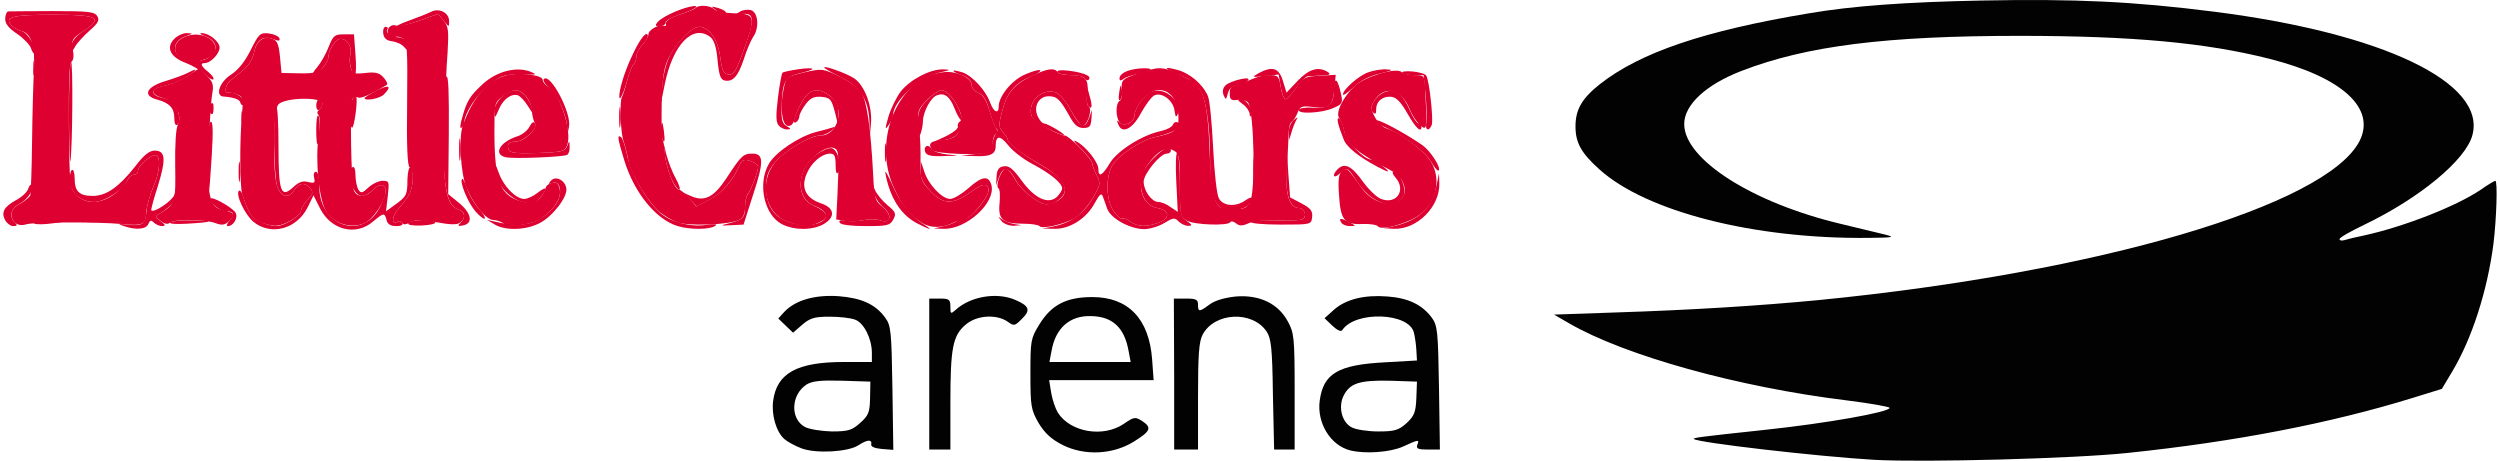
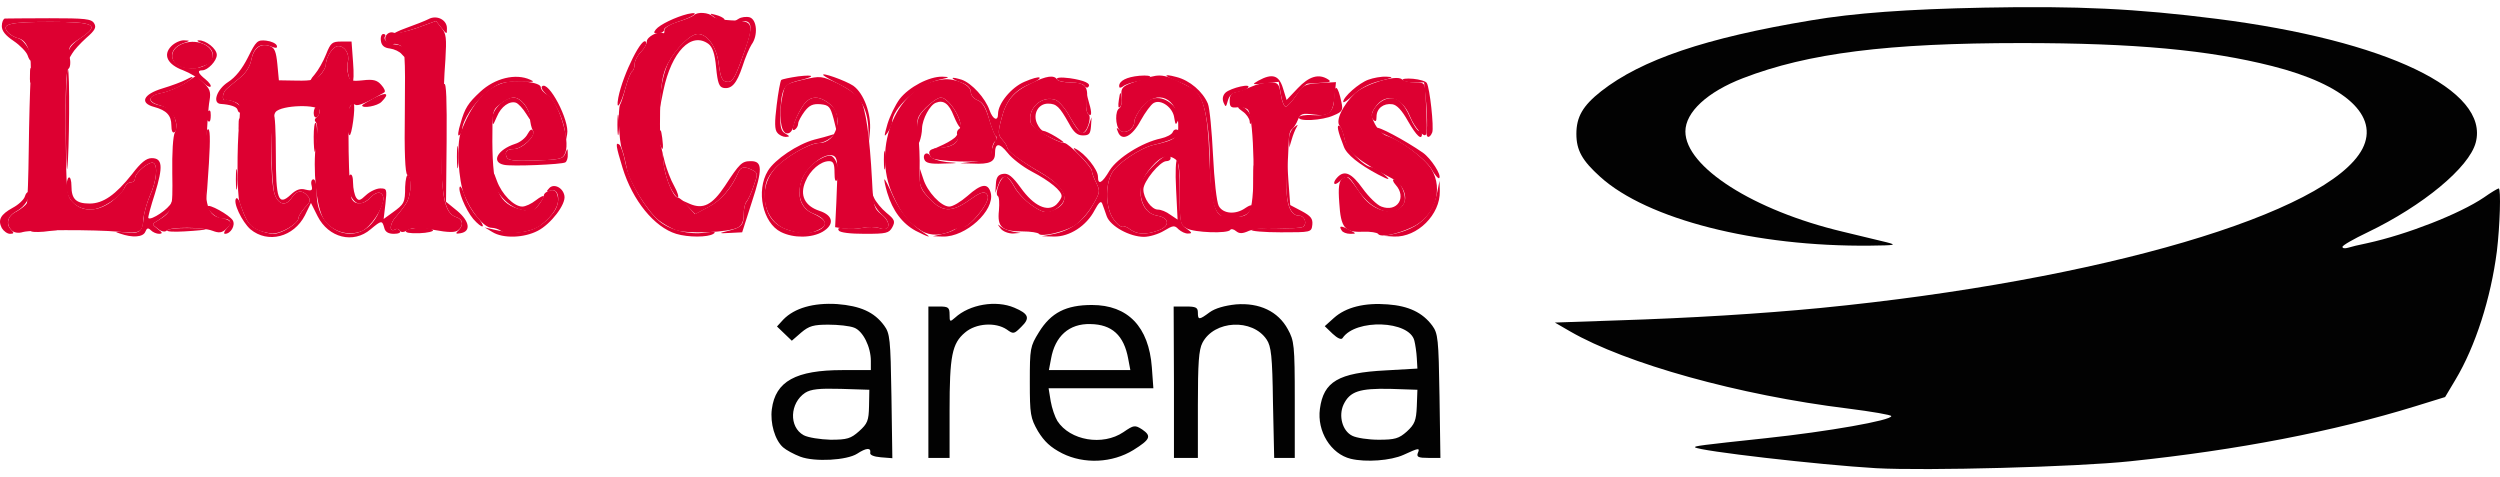
- <svg xmlns="http://www.w3.org/2000/svg" width="700" height="129" viewBox="68.402 167.127 825.624 152.564">
+ <svg xmlns="http://www.w3.org/2000/svg" width="136.5" height="26" viewBox="68.402 167.127 825.624 152.564">
  <path fill="#dd0031" d="M108 241.9c-1.9-.601-1.601-.7 1.5-.4 4.899.601 5.899-.1 6.3-4.399.1-1.9 1.1-5.4 2.2-7.9 2.1-4.7 2.6-9.7 1.1-10.6-1.2-.801-6.1 3.199-6.1 5 0 .8-.601 1.399-1.4 1.399s-1.7.8-2.1 1.8c-1 2.9-7.5 7.2-11.101 7.2-4.3 0-7.699-2.899-8-6.899-.1-1.7.2-3.4.7-3.7s.9 1 .9 2.8c0 4.3 1.5 5.8 6 5.8s8.6-2.899 14-9.7c2.899-3.8 4.7-5.3 6.5-5.3 3.6 0 3.8 2.8 1.1 11.601-1.399 4.3-2.399 8-2.2 8.199.9.9 6.801-3.1 7.601-5.1.7-1.7.899-1.8.899-.4.101 1.7-2.1 4.301-5.5 6.4-1.899 1.1-1.899 1.1.101 2.7 1.6 1.2 1.7 1.5.5 1.6-.9 0-2.101-.5-2.8-1.2-.9-.899-1.301-.699-1.801.5-.699 1.799-4.199 2.099-8.399.599zM151.1 240.5c-2.8-2.5-5.899-9-4.7-10.2.301-.3.801.301 1.2 1.301 1.9 5.899 2.9 7.5 5.7 8.899 1.6.8 4.1 1.5 5.4 1.5 2.8 0 8.3-3.5 8.3-5.3 0-.6 1-2.1 2.1-3.4 1.8-1.8 2-2.5.9-3.8-1.7-2.1-3.7-1.899-5.2.5-1.9 3-4.4 2.5-5.7-1.1-1.2-3.601-1.5-25.5-.3-26.2.4-.3.7 5.5.7 12.8 0 15.2.8 17.4 4.899 13.601 1.801-1.7 3.2-2.2 4.9-1.7 2.1.5 2.4.3 2-1.4-.3-1.1 0-2 .6-2 .7 0 1.101 1.9 1.101 4.9 0 13 14.2 18 20 7 1.1-2.2 2-4.601 2-5.4 0-2.5-2.101-2.8-4.101-.6-1.1 1.2-2.8 2.1-3.8 2.1-2.899 0-5.6-8-3.1-9.5.6-.399 1 .7 1 2.7 0 1.8.5 4 1 4.8.8 1.2 1.3 1.101 3.3-.8 1.3-1.2 3.4-2.2 4.7-2.2 2.2 0 2.2.3 1.7 5l-.599 5.099 2.9-2.1c3.899-2.8 4.2-3.3 4.2-8.5.1-2.399.5-4.2 1-3.899 1.199.699 1 6.199-.301 8.699-.6 1.2-2.3 3.4-3.6 4.9-2.3 2.4-2.5 5.6-.3 4.3.5-.3 1.1-.1 1.5.5.399.601-.5 1-2 1-1.8 0-2.9-.6-3.2-2-.7-2.5-.9-2.5-4.5.5-5.7 4.9-13.9 2.8-17.5-4.3l-2.2-4.4-2 4.101C165.4 243.1 156.9 245.3 151.1 240.5zM231 241.4l-2.5-1.5 3 .7c9.399 2.199 15.1.5 19.8-5.801 2.4-3.3 1.7-8.1-1.1-7.1-1.4.5-1.5.4-.4-.8 1.5-1.601 4.5-.2 5 2.5.6 2.8-4.5 9.399-8.8 11.6-4.6 2.401-11.5 2.601-15 .401zM291.7 242c-7.2-2.2-14.4-11-17.7-21.8-2.2-7.2-2.4-8.6-1.101-7.7.5.3 1.5 3.101 2.101 6.3 1.2 5.9 6.399 14.801 11 18.9 3.399 3 10.1 4.7 15.199 3.9 3-.4 3.9-.301 2.801.399-1.801 1.201-8.4 1.201-12.3.001zM326.3 241.4c-6-3-8.3-13.601-4.3-20.2 2.3-3.8 9.8-8.8 15.3-10.3 2.1-.5 4.6-1.2 5.5-1.5 1.399-.5 1.3-.3-.2 1-1.1.899-2.8 1.6-3.8 1.6-3.2 0-11.7 5.101-14.8 8.8-2.4 2.9-3 4.601-3 8.2 0 6.5 2.6 10.2 8.3 11.9 9.1 2.6 16.1-2.4 7.7-5.601-6.301-2.399-6.101-11.899.5-16.899 1.899-1.4 4.199-2.4 5.199-2.2 2 .4 3.5 5.9 2.2 8-.6.8-.899 0-.899-2.4 0-3-.4-3.8-1.801-3.8-2.8 0-6.3 3-7.8 6.7-2 4.6-.2 8.1 4.601 9.7 4.6 1.5 5.1 4.5 1.1 6.899-3.6 2.101-9.6 2.201-13.8.101zM370.8 241c-4.4-2.399-7.601-6.6-9.4-12.6-.7-2.4-1.1-4.4-.899-4.4.199 0 1.5 2.5 2.899 5.7 2.5 5.3 5.9 9.3 10.2 12 3 1.9 1.3 1.4-2.8-.7zM379.8 242c1.899-.399 3.8-1.2 4.399-1.8.601-.6 1.601-.8 2.2-.6 1.3.5 5.601-3.801 7.601-7.601.8-1.6.899-2.5.1-3.3s-2.3-.2-5.5 2.1c-5.9 4.2-9 4.101-13.2-.399-2.5-2.601-3.399-4.4-3.3-6.7l.1-3.2 1.101 3.3c1.3 4.301 5.899 9.2 8.6 9.2 1.2 0 3.8-1.6 6-3.5 4.601-4.1 6.8-4.399 7.7-1 1.4 5.8-8.3 14.601-15.8 14.4l-3.3-.101L379.8 242zM416.1 242.1c5.7-1.101 10.1-4.301 13-9.301 2.6-4.399 2.7-4.899 1.4-7.5-.801-1.6-1.5-3.399-1.5-4.1 0-.6-1.7-2.8-3.7-4.8-2.2-2.101-2.9-3.2-1.7-2.5 3.1 1.5 7.4 6.899 7.4 9.2 0 2.899 1.3 2.3 3.899-2.101 2.601-4.1 10.7-9.2 16.9-10.5 1.8-.399 3.6-1.3 3.899-2.1.5-1.4 2.301-1 2.301.5 0 1-4.101 2.7-8.5 3.7-4.5 1-12.4 6.3-14 9.5-2.2 4.199-1.9 11.5.6 15 1.1 1.6 2.4 2.699 2.8 2.399.5-.2 1.7.2 2.7 1 2.3 1.7 5.1 1.9 9.3.4 4-1.4 3.8-4.2-.399-4.9-3.4-.6-5.5-3.899-5.5-8.7 0-2.399 1-4.3 3.8-7.3 3.8-3.899 6.2-5.1 6.2-3 0 .601-.601 1-1.4 1-2.1 0-7.6 6.7-7.6 9.3 0 3 2.699 6.7 4.8 6.7 1 0 2.8.7 4.1 1.7l2.4 1.6-.5-10.1c-.3-5.6-.101-9.9.399-9.6.4.3.801 5.199.801 10.8 0 9.6.199 10.5 2.3 11.899 1.8 1.301 1.899 1.601.5 1.601-.9.1-2.3-.601-3.2-1.4-1.3-1.399-1.8-1.3-4.8.5-1.8 1.101-4.8 2-6.601 2-4.699 0-11.1-3.5-12.3-6.8-.5-1.5-1.2-3.4-1.5-4.2-.399-1-1.1-.399-2.5 2.2-2.7 5.2-8.3 8.8-13.399 8.7l-4-.101 3.6-.696zM528.5 242.1c8.8-2 12.899-6 14.6-14.101l.7-3.5.1 3.4c.2 7.7-7.399 15.3-15.1 15l-3.3-.2 3-.599zM69 240.1c-1.4-2.7-.4-4.5 3.6-6.7 1.9-1 3.7-2.7 4-3.7s.8-1.6 1.101-1.4c1.1 1.2-1.101 4.801-3.801 6.2-3 1.601-3.8 4.2-1.699 6.3.899.9.8 1.2-.5 1.2-.901 0-2.101-.9-2.701-1.9zM78.6 240.9c.3-.5 2.9-.9 5.7-.8 5.9.1 5.4.5-1.5 1.199-2.6.201-4.5.101-4.2-.399zM123.6 240.8c.3-.399 3.5-.8 7.2-.699 7.9.1 7.2.6-1.5 1.1-3.4.199-6 .099-5.7-.401zM143.3 240.2c1.9-2 1.3-3.2-1.4-3.2-1.8 0-4.899-2.5-4.899-4 0-1.2 7.3 2.8 8.3 4.601.9 1.6-.7 4.399-2.6 4.399-.501 0-.301-.8.599-1.8zM202.5 241c.7-1.2 8.2-1.399 8.899-.2.2.4-1.8.9-4.5 1-3.199.1-4.799-.2-4.399-.8zM219.8 240.9c1.8-1.9 1.5-3.7-.7-4.4-3.899-1.2-5.1-7.3-5.1-26 0-11.1.399-17.6 1.1-18 .7-.5.9 5.4.8 19.101l-.199 19.8 3.8 3.1c4 3.4 4.5 6.7 1 7.3-1.601.299-1.801.099-.701-.901z" />
  <path fill="#dd0031" d="M308.6 241.1c4.7-1.2 5.4-1.9 5.4-5.5 0-1.7.399-3.601.899-4.101.5-.6 1.601-2.899 2.4-5.3 1.399-3.9 1.399-4.3-.3-5.2-2.7-1.399-4-1.2-4.801.8-2.199 5-5.699 9.2-9.699 11.301L298 235.5l-2.2-2.3-2.3-2.3 2.7 1.2c4.399 1.899 7.399.399 11.6-5.9 4.899-7.5 5.6-8.2 8.6-8.2 3.8 0 3.9 2.601.3 13.5l-3.199 10-4 .2c-3.802.2-3.802.1-.901-.6zM345.4 240.9c-.5-.8.101-1 2-.7 1.5.3 4.2.2 6-.2 1.7-.399 4.2-.3 5.4.101 3.5 1.3 4.1-1.801.899-4.4-1.399-1.2-2.899-3.5-3.199-5.2-.5-2.901-.5-2.901.5-.501.6 1.4 2.5 3.7 4.199 5.101 2.7 2.199 2.9 2.8 1.9 4.699-1.1 2-2 2.2-9.1 2.2-4.8 0-8.199-.4-8.599-1.1zM398.9 240.3c-1.2-1.6-1.2-1.699.101-.6.8.6 2.6 1.3 4 1.6l2.5.4-2.601.2c-1.5 0-3.3-.7-4-1.6zM481.699 240.7c.301-.5 4-.7 8.2-.6 4.2.199 8.2 0 8.8-.4 1.5-.9.601-3.7-1.3-3.7-2.899 0-4.399-4.2-4.2-12l.2-7.5.5 8 .601 8 3.8 2c3 1.601 3.7 2.5 3.5 4.5-.3 2.5-.4 2.5-10.4 2.5-5.6 0-10-.4-9.701-.8zM511.5 240.9c-1.101-1.601-.2-1.7 2.5-.2 2.399 1.2 2.399 1.3.3 1.3-1.2 0-2.5-.5-2.8-1.1zM95.8 240.3c1.2-.199 3.2-.199 4.5 0 1.2.2.2.4-2.3.4s-3.5-.2-2.2-.4zM224.7 237.1c-2.601-3.101-5.301-9.801-4.4-10.7.3-.3 1 1.2 1.7 3.3s2.399 5 3.8 6.5 2.3 3 2 3.3-1.7-.8-3.1-2.4zM472.199 236.3c-2.8-1-4.199-6.199-4.199-16 0-12.1-1.4-21-3.801-24.199-.899-1.301-3.6-3.101-5.899-4-5.601-2.2-6.3-3.2-1.4-1.9 4.4 1.1 8.7 4.8 10.4 8.8.6 1.4 1.3 9 1.7 17 .399 8.2 1.199 15.5 1.899 16.8 1.4 2.601 5.601 3 8.9.601 2.399-1.601 2.899-.8.899 1.6-1.198 1.498-5.898 2.198-8.499 1.298zM240.3 234c-4.6-1.1-9.3-6.8-9.3-11.2.1-1.6.5-1.199 1.5 1.7 1.6 4.4 5.6 8.5 8.399 8.5 1 0 3-.899 4.5-2.1 1.4-1.101 2.601-1.7 2.601-1.2-.101.9-3.601 5.4-4.2 5.2-.1-.1-1.7-.4-3.5-.9zM408.9 232.4c-2-1.4-4.5-4.101-5.5-6-2.2-4.101-3.899-4.3-5.3-.601l-1 2.7.2-3c.1-2.2.8-3.1 2.399-3.3 1.7-.3 3.101.9 5.801 4.6 4.3 6 8.8 8.101 11.699 5.601 1-1 1.801-2.2 1.801-2.9 0-1.7-3.801-4.899-9.9-8.1-3-1.601-6.5-4.3-7.9-6.101-2.8-3.5-4.199-3.399-4.199.2 0 2.7-1.801 3.601-7.301 3.3l-4.199-.1 5-.6c4.399-.5 5-.9 5.3-3.101.2-1.399.8-3 1.3-3.7.6-.6.6-1.399.1-1.6-.399-.3-1.399-2.9-2.199-5.7-1-3.8-2.101-5.5-3.7-6.1-1.3-.5-2.3-1.7-2.3-2.8 0-1.2-1.101-2.301-3-3-1.601-.5-3-1.2-3-1.5 0-.301 1.3 0 3 .5 3.399 1.199 7.8 6.1 9.199 10.1 1.101 3.1 2.801 3.8 2.801 1.2 0-3.4 4.3-8.7 8.699-10.601 2.5-1.1 4.7-1.699 5-1.399.4.3-1.1 1.3-3.3 2.2-5.1 2.1-7.8 5.399-9.3 11.5-1.2 4.399-1.1 5.199.3 6.8.9 1 1.601 2.1 1.601 2.5 0 1.2 4.6 4.6 11.399 8.6 7.5 4.4 9.4 8.101 5.7 11.101-3.101 2.501-4.902 2.401-9.201-.699zM522.3 233c-1.8-1-4.4-3.7-5.8-6-2.9-4.5-3.101-4.6-5.7-2.3-2 1.8-2.5.4-.601-1.5 2.301-2.3 4.601-1.2 8.2 3.8 2 2.8 4.8 5.5 6.2 6 5.2 2 8.5-3 4.7-7.2-.9-1-1.101-1.8-.5-1.8 2 0 4.399 5.8 3.3 7.9-1.9 3.5-5.199 3.9-9.799 1.1zM136 219.7c0-7 .399-11.8 1-12.2.8-.5.899 3 .399 11.2-.399 6.5-.8 12-1 12.2-.199.2-.399-4.8-.399-11.2zM289.7 226.5c-.9-1.899-1.9-5.399-2.2-7.8l-.5-4.2 1 4c.6 2.2 1.899 5.7 3.1 7.8 1.101 2 1.601 3.7 1.101 3.7-.401 0-1.601-1.6-2.501-3.5zM482.3 223.5c0-3.8.2-5.3.399-3.2.2 2 .2 5.2 0 7-.199 1.7-.399.1-.399-3.8zM146.3 224c0-3 .2-4.3.4-2.7.199 1.5.199 3.9 0 5.5-.2 1.5-.4.2-.4-2.8z" />
  <path fill="#dd0031" d="M523.5 222.4c-6.2-3.3-10.4-6.601-11.301-9.2-2-5-2.5-7.5-1.399-6.8.5.3 1.3 2.1 1.6 4 .601 3.399 6.5 9.6 9.101 9.6.5 0 2.1.9 3.5 2 2.999 2.4 2.499 2.5-1.501.4zM541 220.4c-2.2-3.4-9.101-8.5-15.2-11.2-1.601-.6-2.8-1.6-2.8-2.1 0-1 9.399 4 15.3 8.1 2.7 1.9 6.3 7.5 5.399 8.4-.299.3-1.5-1.1-2.699-3.2zM90.1 205.3c0-9.399.3-17.399.7-17.699.7-.4.5 28.199-.2 32.899-.2 1.1-.4-5.7-.5-15.2zM219.3 216.5c0-3.3.2-4.5.4-2.7.199 1.801.199 4.5 0 6-.2 1.5-.4 0-.4-3.3zM360.3 217.5c0-2.7.2-3.8.399-2.2.2 1.5.2 3.7 0 5-.199 1.2-.399 0-.399-2.8zM234.8 219.2c-4.3-.9-2.1-5 3.7-6.9 1.7-.5 3.5-2 4.1-3.199.9-1.601 1.4-1.9 1.9-1 1 1.5-3.8 5.899-6.4 5.899-2.3 0-3.1.9-2.399 2.601.399 1.199 2.399 1.399 9.5 1.199 8-.3 9.1-.5 9.899-2.3.7-1.899.8-1.899.8.2.101 1.2-.3 2.4-.8 2.7-1 .7-17.9 1.4-20.3.8zM373.699 217.5c-.8-1.899 1-2.899 2-1.1.4.8 2.801 1.6 5.301 1.899 4.3.301 4.199.4-1.101.5-4.2.201-5.799-.199-6.2-1.299zM172 210c0-2.899.3-5 .7-4.6.699.7.5 8.7-.301 9.5-.199.2-.399-2-.399-4.9zM286.4 212.6c-.3-.801-.399-2.5-.199-3.801.3-1.699.5-1.3.899 1.5.5 3.801.2 4.701-.7 2.301zM380 212.5c1.899-.899 3.8-2.1 4.199-2.8.4-.7.801-.7.801-.2 0 2.101-1.7 3.5-5 4l-3.5.601 3.5-1.601zM371.199 208.5c0-4.3.4-5.5 3.101-8.2 1.7-1.8 3.899-3.3 4.8-3.3 1.9 0 5.2 4.101 6.3 7.8 1.2 3.7-.3 2.5-2-1.699-1.6-4.101-3.399-5.4-5.899-4.4-2 .7-4.5 5.4-4.601 8.5 0 1.3-.399 3.2-.8 4.3-.5 1.299-.8.399-.901-3.001zM494.1 210.9c-.1-1.5.7-3.3 1.6-4 1.301-1.101 1.5-1.101.9-.101-.5.801-1.2 2.601-1.6 4l-.801 2.7-.099-2.599zM355.199 207.5c-.3-7.2-2.899-11.5-9.1-14.6-2.8-1.4-5.4-2.9-5.7-3.2-1.399-1.4 7.3 1.7 9.8 3.4 3.5 2.5 6 9.3 5.5 15l-.399 4.4-.101-5zM413.9 209.5c-2.6-1.3-4.899-3.2-5.1-4.2-1.2-4.699 3.7-9.199 8.3-7.5 1.1.5 3.3 3 4.7 5.7 3.2 5.9 4.7 6.5 6.1 2.8l1-2.8-.2 3c-.199 2.5-.6 3-2.699 3-1.801 0-3-1-4.601-4-3.1-5.5-4.1-6.5-6.899-6.5-3.2 0-5.101 3.4-3.601 6.601.6 1.299 1.5 2.399 2.1 2.399.5 0 2.399.9 4.199 2 4.601 2.8 2.301 2.4-3.299-.5zM255.1 209.4c-.2-4.3-3.2-11-5.8-13.101-1.5-1.199-2.4-2.6-1.9-3 2.101-2.1 9.2 11.301 8.301 15.801-.401 2.2-.401 2.2-.601.3zM272.3 206c0-3 .2-4.3.4-2.7.199 1.5.199 3.9 0 5.5-.2 1.5-.4.2-.4-2.8zM183.8 209.4c-1.1-1-1-7.601.2-9.4.5-.8 1-1.2 1.2-1 .7 1-.7 11.1-1.4 10.4zM220.5 205.5c1.399-5 2.5-6.7 6.5-10.399 4.8-4.5 11.7-6.2 16.5-4 1.6.699 1.2.8-2 .699-7-.199-8.101.101-12.5 3.601-3.9 3.1-7.9 9.2-8 12.3 0 .6-.4 1.4-1 1.8-.5.299-.3-1.501.5-4.001zM325.1 208.6c-.9-1-.9-3.5-.2-9.101.5-4.2 1.2-7.899 1.5-8.3.4-.3 2.9-.8 5.601-1.2 5.8-.7 5.699.101-.301 1.5-4.6 1.2-5.399 2.7-5.6 11.7-.1 3.5.3 5 1.7 5.7 1.5.899 1.5 1 .1 1.1-.9.001-2.201-.599-2.8-1.399zM361.5 205.7c.8-2.6 2.6-6.3 4-8.2 3.1-4 9.8-7.5 14.1-7.399 2.6.1 2.6.199-1 1-7 1.699-15.6 9.5-15.6 14.199 0 .7-.7 2.2-1.5 3.301-1.2 1.699-1.2 1.299 0-2.901zM437.6 208.3c-.6-1.399-.5-1.5.5-.6 1.6 1.6 4.9-.1 4.9-2.7 0-1 1.199-3.3 2.6-5 2.1-2.399 3.3-3 5.7-2.8 3.7.4 7.399 4.8 6.1 7.5-.7 1.5-.8 1.4-1.2-1-.399-3.4-4.399-6.3-6.8-4.9-.899.5-2.8 3.101-4.3 5.801-2.8 5.299-6.3 6.999-7.5 3.699zM533.4 204.8c-2-3.6-3.7-5.399-5.2-5.6-2.899-.4-5.199 1.4-5.199 4.1 0 1.601-.301 1.801-1.101 1-1.7-1.699 1.4-6.1 4.601-6.899 3.199-.8 5.3.899 7.699 6.399 1 2.301 2.301 4.2 2.801 4.2.6 0 1 .5 1 1-.001 2.3-1.802.7-4.601-4.2zM539.6 207.8c.2-1.3.1-5.3-.2-9l-.7-6.8h-3.3c-1.8 0-3.5-.3-3.8-.8-.2-.4 1.3-.6 3.5-.4 2.1.2 4.2.801 4.5 1.4 1 1.6 2.4 14.7 1.8 16.3-.9 2.3-2.3 1.8-1.8-.7zM125 206.2c0-3.3-1.601-5-5.7-6.1-4.9-1.301-3.6-4.2 2.7-6.101 3-.899 6.5-2.2 7.8-2.899 3.5-1.9 2.6-.5-1.3 1.8-1.9 1.1-5 2.3-7 2.7-4.3.8-4.601 3-.601 3.899 1.601.3 3.4 1.2 4 1.8 1.601 2 2.4 6.4 1.2 7.101-.699.5-1.099-.4-1.099-2.2zM147.2 206c0-1.899.199-2.7.5-1.7.199.9.199 2.5 0 3.5-.3.9-.5.1-.5-1.8z" />
  <path fill="#dd0031" d="M330.5 205.9c.399-1.3 1.6-3.9 2.699-5.601 2.301-3.899 5.301-4.3 9.2-1.199 2 1.6 2.601 2.899 2.5 5.699l-.1 3.7-1.101-4.5c-1.1-4-1.5-4.5-4.3-4.8-2.5-.2-3.7.3-5.3 2.4-1.1 1.5-2.1 3.3-2.1 4 0 .699-.5 1.6-1.101 2-.797.401-.897-.099-.397-1.699zM231 203.8c0-2.899 4-6.8 7-6.8 2.1 0 4.5 2.7 5.5 6 .6 2.2.399 2.101-1.3-.6-1.101-1.8-2.601-3.4-3.4-3.7-2.1-.7-4.9 1.2-6.3 4.6-1.4 3.2-1.4 3.2-1.5.5zM481.1 204.8c-.1-.899-1.1-2.399-2.3-3.199-1.8-1.301-1.9-1.601-.601-1.601 1.9 0 4.2 3.5 3.4 5.3-.199.7-.499.5-.499-.5zM136.4 203.9c-.3-.601-.1-1.601.5-2.2.801-.8 1.101-.5 1.101 1.1-.001 2.4-.501 2.8-1.601 1.1zM497.4 203.5c.101-.5 2.2-.899 4.5-.7 5.4.4 7.101-1 7.101-6.199.1-4.4 1.3-3.5 2.399 1.899.601 2.7.3 3.2-2.6 4.4-3.7 1.7-12 2.1-11.4.6zM172 202.1c0-1.2.5-2.101 1-2.101.6 0 1 .601 1 1.4s-.4 1.8-1 2.1c-.5.301-1-.299-1-1.399zM427.699 202.3c-.399-.3-.699-2-.6-3.699l.1-3.101.9 3.4c1.001 3.3.801 4.7-.4 3.4zM146.8 200.9c-.3-.9-2.4-1.601-5.5-1.8-2.9-.2-1.3-4.801 2.4-7.2 2.5-1.601 4.699-4.4 6.6-8.2 2.7-5.4 3.1-5.8 6-5.5 1.7.2 3.2.9 3.5 1.6.3.9-.2 1-2 .301-3.4-1.301-5.6.3-6.4 4.399-.399 2.2-1.8 4.4-3.8 6-1.7 1.4-3.7 3-4.3 3.601-1.4 1.1-1.8 4-.5 3.699 1.6-.399 5.2 1.4 5.2 2.801 0 1.599-.7 1.899-1.2.299zM286.6 195.5c.2-3.3 1.4-7.8 2.5-10 2.5-4.8 7.3-9.5 9.8-9.5 3.2 0 6.3 4.5 6.9 10.2.6 4.3 1.1 5.4 2.7 5.6 1.6.2 2.399-.899 4.5-6.5 4.399-12.1 4.399-14.1-.5-13.5-1.801.2-1.9.2-.2-.8.899-.6 2.6-.8 3.7-.5 2.399.8 2.8 6 .6 9-.7 1.101-2.1 4.3-3 7.2-1.9 5.7-3.6 7.6-6.3 7.1-1.4-.3-1.9-1.6-2.4-6.699-.399-4.601-1.2-6.801-2.5-7.801-5.7-4.2-12.2 2.5-14.9 15.3l-1.4 6.899.5-5.999zM437.9 197.8c.4-2.8.601-2.899.9-.899.2 1.3 0 2.7-.5 3.2-.601.599-.7-.301-.4-2.301zM188 199.6c0-.2 1.8-1.301 4-2.5 4.1-2.101 5.2-1.5 2.399 1.3-1.299 1.4-6.399 2.3-6.399 1.2zM272.6 197c1.5-7.7 8.2-21.1 9.2-18.2.2.601-.6 2-1.7 3.101-1.2 1.2-2.1 3-2.1 4 0 1.1-.4 2.2-.9 2.5-.399.3-1.399 2.7-2.1 5.3-1.6 5.799-3.3 8.199-2.4 3.299zM472.5 198.7c-.5-1.2-.301-2.4.6-3.3 1.7-1.601 9-3.3 7.4-1.601-.5.601-2.101 1.2-3.5 1.4-1.601.2-2.601 1.1-3.101 2.8-.599 2.201-.7 2.301-1.399.701zM491.4 195.9l-.7-4.101-4.6.5c-4.2.5-4.4.4-2.1-.899 4.6-2.5 6.8-1.8 8.1 2.5l1.2 3.899 3.7-3.899c3.699-3.9 6.899-4.9 10-2.9 1.1.7.699 1-2 1.101-1.9.1-4.101.3-4.7.3-.7.1-2.4 1.8-3.8 3.899-1.4 2-3 3.7-3.5 3.7s-1.301-1.9-1.6-4.1zM512 198.4c0-1.601 5.199-6.2 8.3-7.3 1.6-.601 4.3-1.101 6-1 2.6.1 2.2.3-2.101 1.399-3.5.8-6.5 2.4-8.8 4.601-1.899 1.8-3.399 2.8-3.399 2.3zM135.2 191.8c-1.2-1.199-4-2.899-6.301-3.8-5.199-1.899-6.8-5.1-3.899-8 1.1-1.1 3-2 4.3-1.899 2 .1 2 .1-.5 1-5.4 2-4.5 7.3 1.4 8.1 7.699 1.2 11.8-5.6 5-8.1-1.5-.5-2-1-1.2-1 2.399-.101 6 2.8 6 4.8s-3 5.1-4.8 5.1c-1.801 0-1.4 1 1.1 3 1.2 1 2 2.101 1.6 2.4-.3.299-1.5-.401-2.7-1.601zM426.5 193.1c-.301-.6-2.4-1.1-4.5-1.1-2.101 0-4.2-.399-4.5-1-.4-.6 1.1-.8 4.199-.399 4.801.699 7.2 1.8 6.101 2.899-.3.4-.9.2-1.3-.4zM438 193.2c0-1.7 2.399-3 6.699-3.4 5-.399 4.7.9-.5 1.801-2 .399-4.3 1.1-4.899 1.699-.9.6-1.3.6-1.3-.1zM78.3 189.5c0-2.2.2-3 .4-1.7.199 1.2.199 3 0 4-.3.9-.5-.1-.4-2.3zM172.3 189.4c1.2-1.4 2.9-4.4 3.8-6.7 1.5-3.8 2-4.2 5-4.2h3.4l.5 6.8c.3 3.7.2 6.7-.2 6.7-1.1 0-2.1-4.7-1.5-6.899.6-2.5-1-5.101-3.2-5.101-1.7 0-4.1 3.601-4.1 6.3-.101 1.601-3.601 5.7-4.9 5.7-.6 0-.1-1.2 1.2-2.6zM77.5 183c-.4-1.1-2.4-3.2-4.601-4.7C70.2 176.5 69 175 69 173.4c0-1.3.5-2.4 1-2.5.6 0 7.2-.101 14.7-.101 11.899 0 13.899.2 14.8 1.7.8 1.3.3 2.3-2.601 4.8-2 1.801-4.1 4.101-4.699 5.2-1.101 1.9-1.101 1.9-1.2-.2 0-1.5 1.3-3.1 3.899-4.899 6.7-4.4 4.801-5.4-9.8-5.4-13.3 0-16.399.7-14.2 3.3.601.801 2.2 1.801 3.5 2.101 2.2.5 5.4 6.2 4.2 7.3C78.4 185 77.9 184.2 77.5 183zM201.1 182.7c-.7-.9-2.5-1.7-3.899-1.9-1.9-.199-2.801-1-3-2.5-.201-1.3.199-2.3.799-2.3.6 0 .899.4.5.9-.601 1.1 1.2 2.5 3.8 2.6 2.3.2 4 2 3.5 3.5-.3.9-.8.8-1.7-.3zM202.6 174c2.8-1 6.101-2.3 7.3-2.899 2.7-1.5 6.101.199 6.101 3 0 2.1 0 2.1-1.8-.101l-1.801-2.3-6 2.2c-3.3 1.1-6.699 2.1-7.5 2-.8 0 .9-.9 3.7-1.9zM285 174.5c1.3-1.6 6.5-4.1 10.5-5.1 4.5-1 2.1.899-3.3 2.6-2.601.9-4.601 2-4.5 2.601.1.5-.7 1.1-1.801 1.1-1.599.199-1.799-.101-.899-1.201zM304.4 170.5c-1.8-1.3-1.8-1.399.4-.8 1.2.3 2.5.9 2.8 1.4.8 1.4-1 1.1-3.2-.6z" />
  <path fill="#dd0031" d="M372.699 241c-4.3-2.7-6.6-5.5-9.399-11.7-7.4-16.1 1.7-37 16.7-38.3 4-.399 9 1.9 9 4.101 0 1.1 1 2.3 2.3 2.8 1.5.6 2.6 2.399 3.6 5.7.8 2.699 1.8 5.399 2.3 6.1s.5 1.4-.199 1.8c-.5.3-1 1.7-1 3s-.4 2.7-1 3c-2 1.2-18.301.601-19.101-.7-1.399-2.199-.5-3 3.5-3.3 3.8-.2 6-2 5.101-4.2-.2-.699 0-1.5.6-1.899 2.2-1.3-3-10.4-6-10.4-.9 0-3.1 1.5-4.9 3.3-3 3.101-3.199 3.601-2.6 8.7.4 3 .6 8.3.5 11.7-.1 5.7.2 6.5 3.3 9.7 4.2 4.5 7.3 4.6 13.2.399 3.2-2.3 4.7-2.899 5.5-2.1s.7 1.7-.1 3.3c-1.801 3.4-6.2 8-7.4 7.8-.6-.1-2 .301-3.1.801-3.802 2.098-7.901 2.198-10.802.398zM411.5 242c-.301-.399-2.7-.8-5.5-.8-6.7 0-8.301-1.4-7.7-6.9.2-2.399.1-4.6-.4-4.8-1.1-.8 1-6.5 2.5-6.5.601 0 2 1.601 3 3.5 1 1.9 3.601 4.601 5.8 6.101 3.2 2.199 4.4 2.6 6.5 1.8 6.801-2.4 5.2-7.601-3.899-12.8-6.7-3.9-10.8-6.9-10.8-8.2 0-.4-.7-1.5-1.601-2.5-1.399-1.601-1.5-2.4-.3-6.8 1.5-6.101 4-9.101 10-11.9 4.9-2.4 7.4-2.7 8.4-1.2.3.601 2.3 1 4.399 1 4.8 0 6 1.3 5.4 6-.3 2.101-.101 4 .5 4.4 1.399.899-.601 6.8-2.2 6.3-.6-.2-2.3-2.5-3.8-5.2-1.4-2.7-3.601-5.2-4.7-5.7-4.6-1.699-9.5 2.801-8.3 7.5.399 1.601 8.8 6.7 11.1 6.7 1.4 0 9.101 7.9 9.101 9.3 0 .7.699 2.4 1.5 4 1.3 2.601 1.199 3.101-1.4 7.5-1.5 2.5-4.2 5.5-6 6.601-3.7 2.098-10.901 3.698-11.6 2.598zM523.5 242c-.301-.399-2.5-.8-5-.7-6 .301-7.301-1.3-7.801-9.5-.399-5.199-.1-7.1 1-8 1.601-1.3 1.801-1.1 6.601 5.7 3.899 5.4 11.399 6.9 13.7 2.5 1.399-2.5-.5-6.6-3.9-8.3-11.3-5.9-14.7-8.7-15.7-13.1-.3-1.7-1.1-3.7-1.6-4.301-1.4-1.699 1.1-6.899 5.1-10.699 3.3-3.101 13.8-6.301 15.5-4.601.601.601 2.5 1 4.3 1 3.2 0 3.301.2 3.5 4.3.5 9.5.5 12.2.101 12.9-.601 1.2-3.8-2.4-5.2-5.9-2.7-6.699-8.2-8.1-11.6-3-1.4 2.101-1.4 2.7 0 5.5.899 1.7 2.6 3.4 3.8 3.801 4.6 1.399 12.5 7.3 14.8 11 4.1 6.699 1.2 15.699-6.3 19.199C529.6 242.2 524.3 243.3 523.5 242zM72.3 240.9c-2.1-2.101-1.5-4.8 1.6-6.3 1.6-.9 3.1-2.1 3.4-2.8.2-.699.5-8.699.6-17.8.101-9.1.4-19.5.601-23.2.499-8.2-.801-12.6-4.101-13.4-1.3-.3-2.899-1.3-3.5-2.101-2.199-2.6.9-3.3 14.2-3.3 14.7 0 16.5 1 9.7 5.5-3.7 2.4-3.9 2.9-3.4 6 .4 2 .2 3.601-.399 4-.8.5-1 7.4-.9 21.3.2 20 .3 20.7 2.5 22.9 3.2 3.2 8.101 3 12.7-.4 2-1.6 3.9-3.6 4.2-4.5.399-1 1.3-1.8 2.1-1.8s1.4-.6 1.4-1.399c0-1.801 4.899-5.801 6.1-5 1.5.899 1 6-1.2 10.8-1.1 2.6-2.1 6.3-2.199 8.2-.2 4-1.2 4.399-8.2 3.699C100 240.6 78.8 240.6 76 241.4c-1.5.5-3 .2-3.7-.5z" />
  <path fill="#dd0031" d="M120.5 240.3c-2-1.5-2-1.5-.101-2.6 4.9-3 5.101-3.6 4.9-15.7-.1-6.6.2-12.399.9-13.6 1.5-3.2-.9-7.601-4.9-8.8-4.4-1.2-4.2-3.2.3-4.101 2-.3 5.4-1.8 7.601-3.1l4-2.601 2.5 2.4c2 1.9 2.399 2.9 1.899 5.8-.399 1.9-.899 9.7-1.2 17.2-.699 16.4.2 20.6 4.7 21.5 3.8.7 4.3 1.6 2 3.7-1.399 1.3-2.399 1.399-4.5.6-3.399-1.3-13.899-1.3-15.1-.1-.599.602-1.799.402-2.999-.598zM152.9 240.4c-2.399-1.3-3.3-2.8-5.399-8.9-.8-2.399-.9-17.8-.101-26.2.5-5.699.4-6.199-1.699-6.899-1.2-.5-2.5-.7-2.9-.601-1.3.301-.9-2.6.5-3.699.6-.601 2.6-2.2 4.3-3.601 2-1.6 3.4-3.8 3.8-6 .801-3.899 3.101-5.6 6.101-4.5 1.6.5 2.1 1.9 2.5 6l.5 5.3 6 .101c4.8.1 6.3-.3 7.7-1.9 1-1.1 1.699-2.5 1.8-3.2 0-2.699 2.399-6.3 4.1-6.3 2.2 0 3.8 2.601 3.2 5.101-.3 1-.3 2.899.1 4.3.5 2.1 1 2.3 4.801 1.899 3.399-.399 4.699-.1 6.1 1.5 1 1.101 1.5 2.2 1 2.5-5.4 3.2-8.6 4.601-9.5 4.101-.6-.4-1.4-.101-1.8.5-.9 1.5-.5 28 .5 30.399 1 2.301 4 2.2 6.399-.399 2-2.2 4.101-1.9 4.101.6 0 3.101-4.2 9.3-7.101 10.601-4.5 1.8-9.8.199-12.5-3.801-2.5-3.8-3.8-16.6-2.6-25.5.5-3.399.5-6.1-.1-6.699-.5-.5-.4-1.101.199-1.5.601-.4 1.101-1.4 1.101-2.2 0-2.3-12.8-2-14.601.399-1.699 2.101-1.899 22.5-.3 27.101 1.3 3.6 3.8 4.1 5.7 1.1 1.5-2.399 3.5-2.6 5.2-.5 1.1 1.3.899 2-.9 3.8-1.1 1.301-2.1 2.801-2.1 3.4 0 1.9-5.7 5.3-8.7 5.2-1.501-.103-4.001-.703-5.401-1.503zM200.5 241c-.4-.6-1-.8-1.5-.5-2.2 1.3-2-1.899.3-4.3 1.3-1.5 3-3.7 3.6-4.9 1.4-2.8 1.4-8 0-8.8-.699-.5-1-7.5-.8-21.2.2-18.6 0-20.6-1.5-21.5-1-.5-2-.699-2.3-.399-.4.3-1.2.1-2-.5-1.7-1.4.1-4.101 2.2-3.3.8.3 4.2-.4 7.6-1.601l6.3-2.3 1.801 2.3c1.6 1.9 1.699 3.4 1.3 10.4-.4 4.399-.8 16-1.101 25.6-.5 18.9.601 25.2 4.7 26.5 2.2.7 2.5 2.8.601 4.3-.9.801-3.2.801-8-.1-5.2-.9-7.2-.8-8.7.1-1.201.7-2.101.8-2.501.2z" />
  <path fill="#dd0031" d="M234 241.1c-.8-.601-2.3-1.101-3.3-1.101-2.4 0-6.801-5.3-9-10.899-1.9-4.7-2.601-16.7-1.101-20.601 3.4-9.3 8.101-14.7 14.2-16.399 4.1-1.101 12.2-.2 12.2 1.5 0 .699.899 1.8 2.1 2.399 3.601 2 7.7 14.9 6 19.2-.8 2.1-1.5 2.3-9.899 2.6-7.101.2-9.101 0-9.5-1.199-.7-1.7.1-2.6 2.4-2.6 2.8 0 7.4-4.399 6.3-6.1-.5-.8-.899-2.7-1-4.2-.199-3.3-3-6.7-5.399-6.7-1 0-2.9.9-4.3 2.101-2.7 2-2.7 2.199-2.7 12.399.1 16.2 2.1 20.8 9.7 22.5 3 .7 3.899.5 5.399-1.3 1-1.2 1.8-2.7 1.9-3.3 0-.7.899-1.4 2-1.7 1.5-.4 2.2.1 2.6 2 .7 2.7-1.5 6.4-5.8 9.6-3 2.2-10.6 3.3-12.8 1.8zM291.4 240.7c-1.699-.7-4.1-2.1-5.5-3.2-3.899-3.2-9.699-12.7-10.5-17-.399-2.2-1.1-5.1-1.6-6.5-1-2.6-1.4-13.1-.6-14.7.3-.399 1.1-2.899 1.8-5.6.7-2.6 1.7-5 2.1-5.3.5-.3.9-1.4.9-2.5 0-1 .899-2.8 2-3.9 1.1-1.1 2-2.7 2-3.5 0-1.6 3.899-3.6 5.3-2.8.4.2.6-.1.5-.8-.2-.8 1.6-2 4.4-2.9 2.6-.8 5-1.8 5.399-2.2 1.1-1.199 4.9-.899 6.2.4.6.6 3.3 1.2 6 1.3 7.899.2 8 .7 3.2 13.8-2.101 5.601-2.9 6.7-4.5 6.5-1.601-.199-2.101-1.3-2.7-5.6-.601-5.7-3.7-10.2-6.9-10.2-2.5 0-7.3 4.8-10 9.9-1.8 3.6-2.199 6.2-2.5 15.5-.1 6.1 0 11.5.301 11.899.3.5.6 2.7.8 5 .3 4.4 3.2 11.7 4.7 11.7.5 0 2 1.2 3.3 2.8l2.399 2.7 4.5-2.399c4.101-2.101 7.601-6.2 9.8-11.301.801-2 2.101-2.199 4.801-.8 1.699.9 1.699 1.3.3 5.2-.8 2.4-1.9 4.7-2.4 5.2-.5.6-.899 2.5-.899 4.3 0 2.1-.601 3.6-1.9 4.2-3.001 1.701-17.201 2.201-20.701.801zM328 240.5c-7.4-2.7-9.5-13-4-19.7 3.1-3.8 11.6-8.8 15-8.8 5.8 0 8.199-9.1 3.399-12.899-3.899-3.101-6.899-2.7-9.2 1.199-1.1 1.7-2.399 4.5-2.699 6-.5 1.9-1.301 2.7-2.4 2.5-1.9-.399-2.6-6.3-1.3-12.3.8-3.899.899-4 6.8-5.399 5.8-1.301 6.2-1.301 11.6 1.3 3.101 1.5 6.4 3.8 7.301 5.3 1.8 2.8 3.1 11.8 3.899 26.8.4 8.3.601 9.101 3.101 11.101 3.399 2.699 2.899 5.899-.7 4.5-1.2-.4-3.601-.5-5.3-.101-1.7.4-4.5.5-6.2.3l-3.101-.5.4-8.1c.5-11.1.4-13.8-.2-14.8-1.9-3.101-9.8 2.399-11.4 7.899-1.5 4.801 0 8.801 3.699 10.4 4.9 2.2 5.4 4 1.801 5.6-3.1 1.5-5.9 1.4-10.5-.3zM441.6 240.5c-1-.8-2.2-1.2-2.7-1-.399.3-1.7-.8-2.8-2.399-2.5-3.5-2.8-10.801-.6-15 1.6-3.2 9.5-8.5 14-9.5 7.3-1.601 8.199-2.4 8-7.101-.2-8.399-6.9-11.399-11.9-5.399C444.199 201.8 443 204 443 205c0 2.5-3.301 4.3-4.801 2.8s-1.6-6.5-.1-7.3c.6-.399.9-2.1.7-3.7-.3-3.399 0-3.699 7.8-6.1 5.3-1.7 6.5-1.5 15.4 3.2 3.699 1.899 5.3 7.899 5.8 22.5.5 14 1.7 19.5 4.5 19.7 6.3.6 7.7.3 8.899-2 1.9-3.4 1.4-29.801-.6-33-.4-.601-2-1-3.4-.9-2.3.3-2.699-.1-2.699-2.2 0-1.7.6-2.6 2-2.8 1.1-.2 3.399-1 5.199-1.8 1.7-.8 4.4-1.4 6.101-1.4 2.7 0 3 .4 3.6 4 .3 2.2 1.101 4 1.601 4s2.1-1.7 3.5-3.8c2.199-3.4 2.899-3.7 7.8-4l5.3-.3-.4 4.3c-.6 6.1-1.699 7.1-6.899 6.4-3.9-.5-4.4-.301-5.3 1.8-.5 1.3-1.4 2.7-2 3.1-.601.3-1 2.3-1 4.3-.101 2-.301 7.2-.601 11.5-.6 8.101.9 12.7 4 12.7 1.9 0 2.8 2.7 1.3 3.7-.699.4-4.3.6-8 .4-3.8-.101-8.1.199-9.8.899-2.2 1-3.2 1-4.3.101-.8-.7-1.7-.801-1.9-.4-.8 1.3-11.899.9-14.399-.5-2.2-1.2-2.3-1.9-2.3-11.7 0-9.399-.2-10.5-2-11.5-2.601-1.399-5.101-.1-8.5 4.4-4.301 5.6-2.601 13.6 3 14.6 4.199.7 4.399 3.5.399 4.9-4.201 1.5-7 1.3-9.3-.4zM129.8 187.3c-5.6-.899-6.2-6.3-.8-8.199 5.2-1.801 10.899 1.399 9.399 5.3-.5 1.3-1.199 1.7-4.899 2.899-.5.2-2.2.2-3.7 0z" />
  <path fill="#020202" d="M688 319.4c-18.9-1.101-58.601-5.7-59.801-6.9-.399-.399 1.7-.7 23.301-3 20.699-2.2 41.5-5.899 41.5-7.3 0-.399-6.4-1.5-14.301-2.5-35.899-4.399-73.3-14.8-91.8-25.5l-5-2.899 20.3-.7c24.9-.8 47.5-2.2 67.301-4.101 92.699-9.1 168-31.3 179.1-52.6 5.6-10.9-5.7-21.2-29.8-27.3-20.9-5.3-45.3-7.6-82.8-7.6-44.101 0-70.5 3.3-92 11.601-11.7 4.5-19 11.199-19 17.6 0 11.7 22.5 26.1 52 33.1 5.8 1.4 12.3 3 14.5 3.5 3.5.9 2.8 1-5.5 1.101-37.9.399-73.601-8.7-89.101-22.7-6-5.4-7.899-8.8-7.899-14.2 0-5.6 2.1-9.3 8.199-14.1 13.301-10.4 34.4-17.601 69.301-23.4 14.1-2.399 31.699-3.7 57.1-4.2 30.8-.6 50.1.301 76.9 3.7 55.899 7.101 90.199 23.5 85.5 40.9-2.2 8.2-17.4 20.8-35.7 29.6-4.601 2.2-8.3 4.3-8.3 4.8s.8.601 1.8.301c.899-.301 3.8-1 6.3-1.5 13.3-2.9 30.6-9.7 38.6-15.101 2.4-1.7 4.601-3 4.9-3 .8 0 .4 12.4-.6 20.7-2 15.601-7.101 31.5-13.7 42.5l-3.4 5.7-9.7 3C839 307.3 807.4 313.4 772 317.1c-17.801 1.9-67.6 3.2-84 2.3zM332.699 315.6c-2.099-.8-4.699-2.2-5.699-3.1-2.7-2.399-4.301-8-3.7-12.6 1.2-9.2 7.899-12.9 23.399-12.9H356v-3c0-4.699-2.601-9.899-5.5-11-1.5-.6-5.301-1-8.5-1-4.9 0-6.4.4-9 2.601l-3.101 2.7-2.5-2.4L325 272.6l2.1-2.3c3.7-3.801 10-5.601 17.8-5.101 7.601.601 12.2 2.601 15.5 7.101 1.9 2.6 2.101 4.3 2.4 23.3l.3 20.5-3.8-.301c-2.4-.199-3.7-.8-3.5-1.5.3-1.8-1.4-1.6-4.3.301-3.4 2.2-14 2.8-18.801 1zm19.401-8.4c2.8-2.5 3.2-3.5 3.3-8.3l.101-5.4-9.4-.3c-7.2-.2-9.9.101-11.8 1.3-5.101 3.4-5.4 11.3-.5 14 1.5.8 5.5 1.4 8.899 1.5 5.499 0 6.7-.4 9.4-2.8zM419.199 314.5c-3.899-2-5.899-3.899-8-7.3-2.5-4.399-2.699-5.5-2.699-16.3 0-11.1.1-11.7 3-16.4 4-6.5 9-9 17.5-9 11.899 0 18.8 7.2 19.8 20.601l.5 6.899h-34.601l.7 4.301c.4 2.3 1.4 5.199 2.2 6.5 4.2 6.499 15 8.3 21.8 3.699 3.5-2.399 3.8-2.399 6.2-.899 3.2 2.199 2.7 3.3-2.9 6.8-7 4.299-16.299 4.699-23.5 1.099zM441 283.301c-1.4-7.801-5.4-11.4-12.5-11.5-7-.2-11.7 4-13 11.5l-.7 3.699h26.899l-.699-3.699zM514.5 316.3c-6.601-1.6-11.2-9.1-10.2-16.499 1.2-9 6.1-11.9 21.7-12.7l10.5-.601-.2-3.5c-.101-1.899-.5-4.5-.8-5.699-1.601-6.7-19.4-7.301-23.7-.9-.4.7-1.7.1-3.3-1.4l-2.601-2.5 3-2.699c4-3.601 10.2-5.101 17.8-4.5 6.9.5 11.5 2.699 14.7 7 1.9 2.6 2.101 4.3 2.4 23.3L544.1 316h-4c-3.2 0-3.9-.3-3.5-1.5.8-1.899.5-1.899-4.7.5-4.201 1.9-12.4 2.5-17.4 1.3zm18.5-9c2.6-2.399 3.1-3.6 3.3-8.3l.2-5.5-9-.3c-10.101-.2-13.301.8-15.4 5.2-1.7 3.7-.4 8.7 2.9 10.3 1.399.7 5.3 1.3 8.699 1.3 5.401 0 6.701-.4 9.301-2.7zM375 291v-25h3.5c3.1 0 3.5.301 3.5 2.7 0 2.4.1 2.5 1.8 1 4.8-4.399 13.5-5.899 19.6-3.3 4.7 2 5.3 3.4 2.3 6.3-2.399 2.4-2.6 2.5-4.8.9-3.7-2.5-10.2-2.101-13.8 1-4.3 3.6-5.1 7.7-5.1 25.7V316h-7v-25zM456.1 291l-.1-25h4c3.3 0 4 .301 4 2 0 2.5.399 2.5 3.899-.1 1.8-1.3 4.9-2.2 8.7-2.6 7.7-.601 13.9 2.3 17.1 8.199C495.8 277.3 496 278.699 496 296.8V316h-6.8l-.399-18.199c-.2-15.5-.601-18.7-2.101-20.9-4.699-7-17.3-6.4-21.199 1.1-1.2 2.301-1.5 6.7-1.5 20.5V316h-7.9v-25z" />
</svg>
